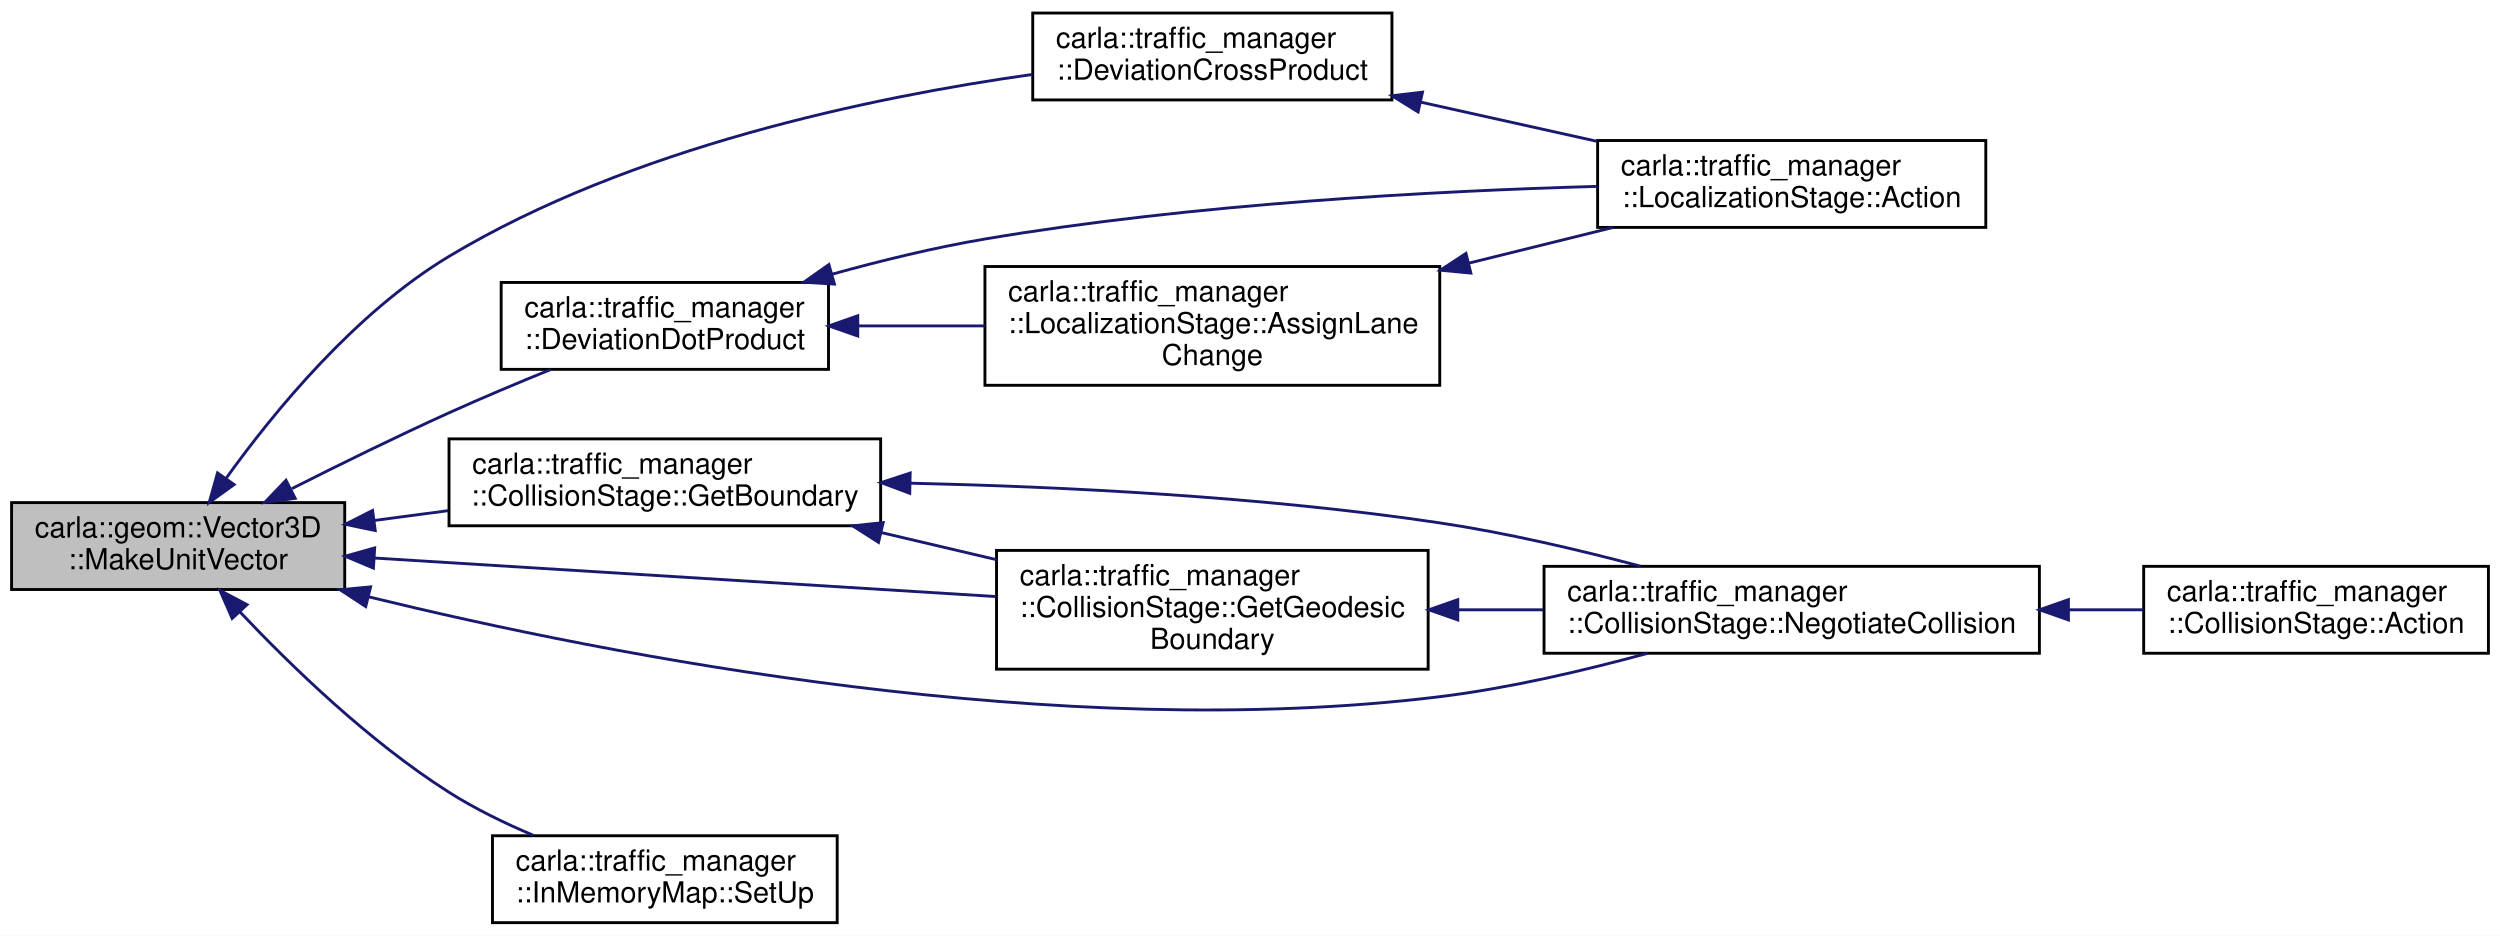
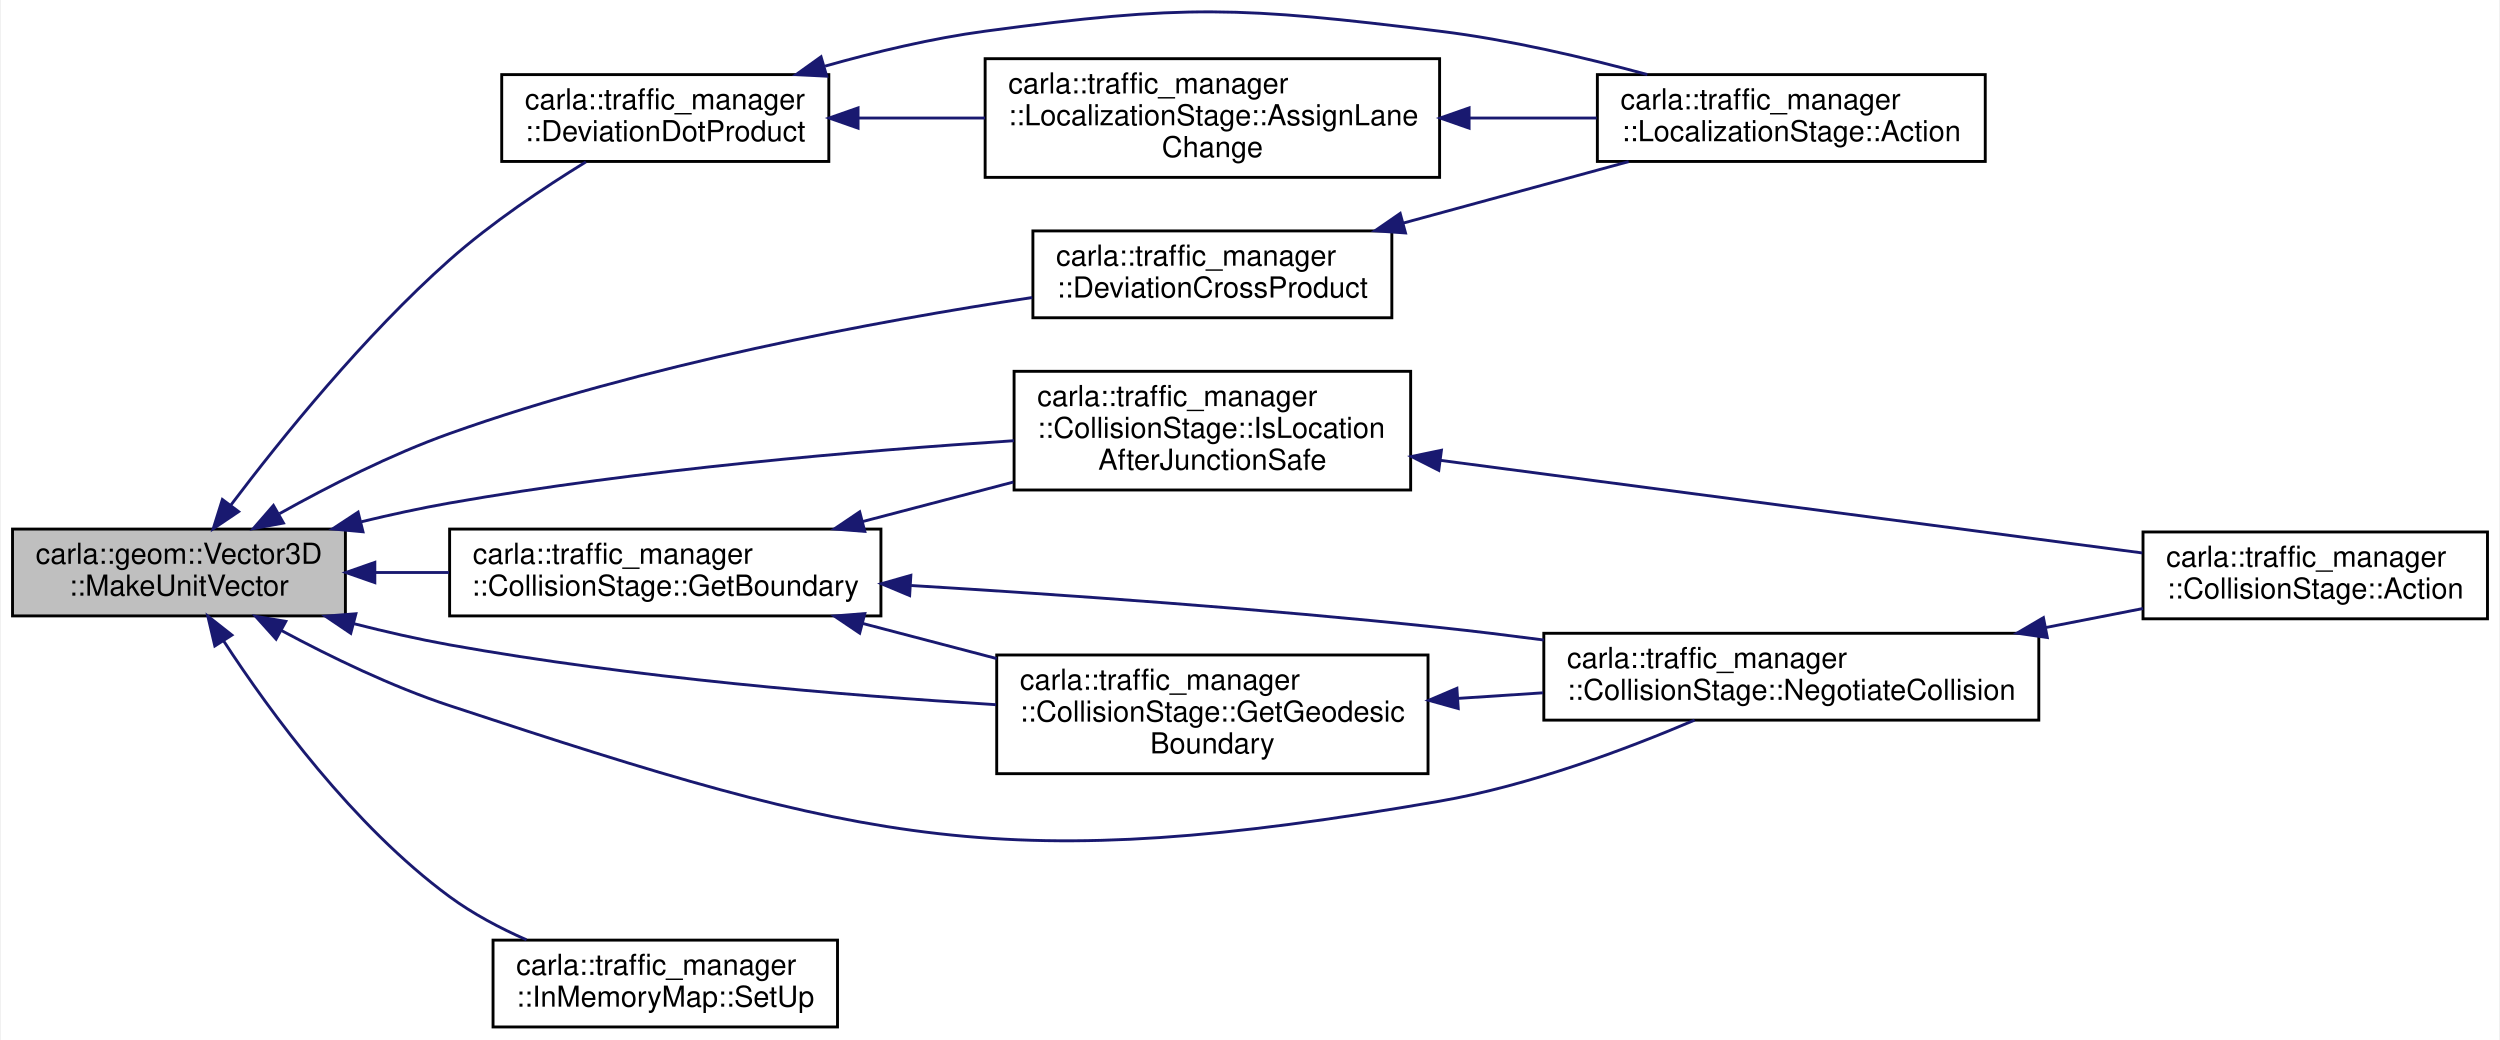
- <svg xmlns="http://www.w3.org/2000/svg" xmlns:xlink="http://www.w3.org/1999/xlink" width="863pt" height="323pt" viewBox="0.00 0.00 863.00 323.00">
-   <g id="graph0" class="graph" transform="scale(1 1) rotate(0) translate(4 319)">
-     <polygon fill="white" stroke="none" points="-4,4 -4,-319 859,-319 859,4 -4,4" />
+ <svg xmlns="http://www.w3.org/2000/svg" xmlns:xlink="http://www.w3.org/1999/xlink" width="863pt" height="359pt" viewBox="0.00 0.00 863.00 359.27">
+   <g id="graph0" class="graph" transform="scale(1 1) rotate(0) translate(4 355.274)">
+     <polygon fill="white" stroke="none" points="-4,4 -4,-355.274 859,-355.274 859,4 -4,4" />
    <g id="node1" class="node">
-       <polygon fill="#bfbfbf" stroke="black" points="0,-115.5 0,-145.5 115,-145.5 115,-115.5 0,-115.5" />
-       <text text-anchor="start" x="8" y="-133.5" font-family="Helvetica,sans-Serif" font-size="10.00">carla::geom::Vector3D</text>
-       <text text-anchor="middle" x="57.5" y="-122.5" font-family="Helvetica,sans-Serif" font-size="10.00">::MakeUnitVector</text>
+       <polygon fill="#bfbfbf" stroke="black" points="0,-142.5 0,-172.5 115,-172.5 115,-142.5 0,-142.5" />
+       <text text-anchor="start" x="8" y="-160.5" font-family="Helvetica,sans-Serif" font-size="10.00">carla::geom::Vector3D</text>
+       <text text-anchor="middle" x="57.5" y="-149.5" font-family="Helvetica,sans-Serif" font-size="10.00">::MakeUnitVector</text>
    </g>
    <g id="node2" class="node">
      <g id="a_node2">
        <a xlink:href="../../d0/db7/namespacecarla_1_1traffic__manager.html#a409fadc688ad51ccc955ea2f5ad31e32" target="_top" xlink:title="Returns the cross product (z component value) between the vehicle's heading vector and the vector alo...">
-           <polygon fill="white" stroke="black" points="352.5,-284.5 352.5,-314.5 476.5,-314.5 476.5,-284.5 352.5,-284.5" />
-           <text text-anchor="start" x="360.5" y="-302.5" font-family="Helvetica,sans-Serif" font-size="10.00">carla::traffic_manager</text>
-           <text text-anchor="middle" x="414.5" y="-291.5" font-family="Helvetica,sans-Serif" font-size="10.00">::DeviationCrossProduct</text>
+           <polygon fill="white" stroke="black" points="352.5,-245.5 352.5,-275.5 476.5,-275.5 476.5,-245.5 352.5,-245.5" />
+           <text text-anchor="start" x="360.5" y="-263.5" font-family="Helvetica,sans-Serif" font-size="10.00">carla::traffic_manager</text>
+           <text text-anchor="middle" x="414.5" y="-252.5" font-family="Helvetica,sans-Serif" font-size="10.00">::DeviationCrossProduct</text>
        </a>
      </g>
    </g>
    <g id="edge1" class="edge">
-       <path fill="none" stroke="midnightblue" d="M74.146,-154.014C90.61,-176.92 118.601,-211.049 151,-230.5 213.619,-268.095 296.641,-285.459 352.403,-293.309" />
-       <polygon fill="midnightblue" stroke="midnightblue" points="76.82,-151.73 68.216,-145.547 71.086,-155.746 76.82,-151.73" />
+       <path fill="none" stroke="midnightblue" d="M92.21,-177.82C109.319,-187.393 130.727,-198.269 151,-205.5 217.881,-229.354 298.231,-244.306 352.269,-252.496" />
+       <polygon fill="midnightblue" stroke="midnightblue" points="93.602,-174.585 83.182,-172.668 90.132,-180.665 93.602,-174.585" />
    </g>
    <g id="node4" class="node">
      <g id="a_node4">
        <a xlink:href="../../d0/db7/namespacecarla_1_1traffic__manager.html#aee5abdaff538f2ec9c30905ef79237b7" target="_top" xlink:title="Returns the dot product between the vehicle's heading vector and the vector along the direction to th...">
-           <polygon fill="white" stroke="black" points="169,-191.5 169,-221.5 282,-221.5 282,-191.5 169,-191.5" />
-           <text text-anchor="start" x="177" y="-209.5" font-family="Helvetica,sans-Serif" font-size="10.00">carla::traffic_manager</text>
-           <text text-anchor="middle" x="225.5" y="-198.5" font-family="Helvetica,sans-Serif" font-size="10.00">::DeviationDotProduct</text>
+           <polygon fill="white" stroke="black" points="169,-299.5 169,-329.5 282,-329.5 282,-299.5 169,-299.5" />
+           <text text-anchor="start" x="177" y="-317.5" font-family="Helvetica,sans-Serif" font-size="10.00">carla::traffic_manager</text>
+           <text text-anchor="middle" x="225.5" y="-306.5" font-family="Helvetica,sans-Serif" font-size="10.00">::DeviationDotProduct</text>
        </a>
      </g>
    </g>
    <g id="edge3" class="edge">
-       <path fill="none" stroke="midnightblue" d="M96.745,-150.313C113.293,-158.678 132.966,-168.349 151,-176.5 162.303,-181.609 174.743,-186.833 186.124,-191.461" />
-       <polygon fill="midnightblue" stroke="midnightblue" points="97.898,-146.973 87.398,-145.559 94.725,-153.212 97.898,-146.973" />
+       <path fill="none" stroke="midnightblue" d="M75.425,-180.787C92.839,-203.835 121.514,-239.362 151,-265.5 165.46,-278.318 183.491,-290.389 198.075,-299.342" />
+       <polygon fill="midnightblue" stroke="midnightblue" points="78.11,-178.532 69.325,-172.61 72.499,-182.718 78.11,-178.532" />
    </g>
    <g id="node6" class="node">
      <g id="a_node6">
        <a xlink:href="../../d1/d26/classcarla_1_1traffic__manager_1_1CollisionStage.html#ada159b05b5b04274b008c62d2598a3a4" target="_top" xlink:title="Returns the bounding box corners of the vehicle passed to the method. ">
-           <polygon fill="white" stroke="black" points="151,-137.5 151,-167.5 300,-167.5 300,-137.5 151,-137.5" />
-           <text text-anchor="start" x="159" y="-155.5" font-family="Helvetica,sans-Serif" font-size="10.00">carla::traffic_manager</text>
-           <text text-anchor="middle" x="225.5" y="-144.5" font-family="Helvetica,sans-Serif" font-size="10.00">::CollisionStage::GetBoundary</text>
+           <polygon fill="white" stroke="black" points="151,-142.5 151,-172.5 300,-172.5 300,-142.5 151,-142.5" />
+           <text text-anchor="start" x="159" y="-160.5" font-family="Helvetica,sans-Serif" font-size="10.00">carla::traffic_manager</text>
+           <text text-anchor="middle" x="225.5" y="-149.5" font-family="Helvetica,sans-Serif" font-size="10.00">::CollisionStage::GetBoundary</text>
        </a>
      </g>
    </g>
    <g id="edge7" class="edge">
-       <path fill="none" stroke="midnightblue" d="M125.263,-139.348C133.657,-140.461 142.281,-141.604 150.774,-142.729" />
-       <polygon fill="midnightblue" stroke="midnightblue" points="125.537,-135.854 115.163,-138.01 124.617,-142.793 125.537,-135.854" />
+       <path fill="none" stroke="midnightblue" d="M125.263,-157.5C133.657,-157.5 142.281,-157.5 150.774,-157.5" />
+       <polygon fill="midnightblue" stroke="midnightblue" points="125.164,-154 115.163,-157.5 125.163,-161 125.164,-154" />
    </g>
    <g id="node7" class="node">
      <g id="a_node7">
        <a xlink:href="../../d1/d26/classcarla_1_1traffic__manager_1_1CollisionStage.html#a496e2ddc0fedbe61fc7b15238c88c5fb" target="_top" xlink:title="The method returns true if ego_vehicle should stop and wait for other_vehicle to pass. ">
-           <polygon fill="white" stroke="black" points="529,-93.5 529,-123.5 700,-123.5 700,-93.5 529,-93.5" />
-           <text text-anchor="start" x="537" y="-111.5" font-family="Helvetica,sans-Serif" font-size="10.00">carla::traffic_manager</text>
-           <text text-anchor="middle" x="614.5" y="-100.5" font-family="Helvetica,sans-Serif" font-size="10.00">::CollisionStage::NegotiateCollision</text>
+           <polygon fill="white" stroke="black" points="529,-106.5 529,-136.5 700,-136.5 700,-106.5 529,-106.5" />
+           <text text-anchor="start" x="537" y="-124.5" font-family="Helvetica,sans-Serif" font-size="10.00">carla::traffic_manager</text>
+           <text text-anchor="middle" x="614.5" y="-113.5" font-family="Helvetica,sans-Serif" font-size="10.00">::CollisionStage::NegotiateCollision</text>
        </a>
      </g>
    </g>
-     <g id="edge13" class="edge">
-       <path fill="none" stroke="midnightblue" d="M123.138,-112.999C208.028,-92.253 361.71,-62.403 493,-78.5 516.966,-81.439 543.027,-87.548 564.761,-93.491" />
-       <polygon fill="midnightblue" stroke="midnightblue" points="122.248,-109.613 113.384,-115.416 123.933,-116.408 122.248,-109.613" />
+     <g id="edge16" class="edge">
+       <path fill="none" stroke="midnightblue" d="M92.952,-137.429C109.94,-128.304 131.027,-118.097 151,-111.5 296.002,-63.608 342.531,-52.457 493,-78.5 523.86,-83.841 557.281,-96.343 581.08,-106.498" />
+       <polygon fill="midnightblue" stroke="midnightblue" points="91.053,-134.478 83.969,-142.357 94.42,-140.616 91.053,-134.478" />
    </g>
    <g id="node9" class="node">
      <g id="a_node9">
        <a xlink:href="../../d1/d26/classcarla_1_1traffic__manager_1_1CollisionStage.html#ad743dd39eae0f7dd6173d268a01dcdd6" target="_top" xlink:title="Returns the extrapolated bounding box of the vehicle along its trajectory. ">
          <polygon fill="white" stroke="black" points="340,-88 340,-129 489,-129 489,-88 340,-88" />
          <text text-anchor="start" x="348" y="-117" font-family="Helvetica,sans-Serif" font-size="10.00">carla::traffic_manager</text>
          <text text-anchor="start" x="348" y="-106" font-family="Helvetica,sans-Serif" font-size="10.00">::CollisionStage::GetGeodesic</text>
          <text text-anchor="middle" x="414.5" y="-95" font-family="Helvetica,sans-Serif" font-size="10.00">Boundary</text>
        </a>
      </g>
    </g>
-     <g id="edge12" class="edge">
-       <path fill="none" stroke="midnightblue" d="M125.445,-126.351C186.542,-122.565 276.677,-116.979 339.805,-113.067" />
-       <polygon fill="midnightblue" stroke="midnightblue" points="124.908,-122.878 115.143,-126.99 125.341,-129.864 124.908,-122.878" />
+     <g id="edge14" class="edge">
+       <path fill="none" stroke="midnightblue" d="M117.945,-139.813C128.865,-137.028 140.219,-134.435 151,-132.5 214.173,-121.163 286.915,-115.045 339.779,-111.829" />
+       <polygon fill="midnightblue" stroke="midnightblue" points="116.848,-136.483 108.068,-142.412 118.629,-143.252 116.848,-136.483" />
    </g>
    <g id="node10" class="node">
      <g id="a_node10">
+         <a xlink:href="../../d1/d26/classcarla_1_1traffic__manager_1_1CollisionStage.html#a3885f2335a0f9b2ffa1afc87995ea671" target="_top" xlink:title="At intersections, used to see if there is space after the junction. ">
+           <polygon fill="white" stroke="black" points="346,-186 346,-227 483,-227 483,-186 346,-186" />
+           <text text-anchor="start" x="354" y="-215" font-family="Helvetica,sans-Serif" font-size="10.00">carla::traffic_manager</text>
+           <text text-anchor="start" x="354" y="-204" font-family="Helvetica,sans-Serif" font-size="10.00">::CollisionStage::IsLocation</text>
+           <text text-anchor="middle" x="414.5" y="-193" font-family="Helvetica,sans-Serif" font-size="10.00">AfterJunctionSafe</text>
+         </a>
+       </g>
+     </g>
+     <g id="edge15" class="edge">
+       <path fill="none" stroke="midnightblue" d="M120.523,-175.035C130.65,-177.481 141.074,-179.751 151,-181.5 216.711,-193.078 292.686,-199.576 345.939,-203.026" />
+       <polygon fill="midnightblue" stroke="midnightblue" points="121.075,-171.565 110.525,-172.543 119.382,-178.358 121.075,-171.565" />
+     </g>
+     <g id="node11" class="node">
+       <g id="a_node11">
        <a xlink:href="../../da/d07/classcarla_1_1traffic__manager_1_1InMemoryMap.html#a7217fb548cea753e9040417ec7327e36" target="_top" xlink:title="This method constructs the local map with a resolution of sampling_resolution. ">
          <polygon fill="white" stroke="black" points="166,-0.5 166,-30.5 285,-30.5 285,-0.5 166,-0.5" />
          <text text-anchor="start" x="174" y="-18.5" font-family="Helvetica,sans-Serif" font-size="10.00">carla::traffic_manager</text>
          <text text-anchor="middle" x="225.5" y="-7.5" font-family="Helvetica,sans-Serif" font-size="10.00">::InMemoryMap::SetUp</text>
        </a>
      </g>
    </g>
-     <g id="edge14" class="edge">
-       <path fill="none" stroke="midnightblue" d="M78.868,-107.723C96.501,-89.065 123.445,-62.982 151,-45.5 159.961,-39.815 170.181,-34.836 180.092,-30.652" />
-       <polygon fill="midnightblue" stroke="midnightblue" points="76.147,-105.509 71.906,-115.218 81.276,-110.273 76.147,-105.509" />
+     <g id="edge17" class="edge">
+       <path fill="none" stroke="midnightblue" d="M72.88,-133.937C89.132,-109.014 117.704,-69.981 151,-45.5 158.995,-39.622 168.307,-34.677 177.562,-30.605" />
+       <polygon fill="midnightblue" stroke="midnightblue" points="69.891,-132.115 67.463,-142.428 75.792,-135.88 69.891,-132.115" />
    </g>
    <g id="node3" class="node">
      <g id="a_node3">
        <a xlink:href="../../d6/da2/classcarla_1_1traffic__manager_1_1LocalizationStage.html#a5d4109a46221cba4fe8d2f852f277205" target="_top" xlink:title="Implement this method with logic to process data inside the stage. ">
-           <polygon fill="white" stroke="black" points="547.5,-240.5 547.5,-270.5 681.5,-270.5 681.5,-240.5 547.5,-240.5" />
-           <text text-anchor="start" x="555.5" y="-258.5" font-family="Helvetica,sans-Serif" font-size="10.00">carla::traffic_manager</text>
-           <text text-anchor="middle" x="614.5" y="-247.5" font-family="Helvetica,sans-Serif" font-size="10.00">::LocalizationStage::Action</text>
+           <polygon fill="white" stroke="black" points="547.5,-299.5 547.5,-329.5 681.5,-329.5 681.5,-299.5 547.5,-299.5" />
+           <text text-anchor="start" x="555.5" y="-317.5" font-family="Helvetica,sans-Serif" font-size="10.00">carla::traffic_manager</text>
+           <text text-anchor="middle" x="614.5" y="-306.5" font-family="Helvetica,sans-Serif" font-size="10.00">::LocalizationStage::Action</text>
        </a>
      </g>
    </g>
    <g id="edge2" class="edge">
-       <path fill="none" stroke="midnightblue" d="M486.402,-283.744C506.205,-279.343 527.644,-274.579 547.172,-270.24" />
-       <polygon fill="midnightblue" stroke="midnightblue" points="485.525,-280.353 476.522,-285.94 487.043,-287.187 485.525,-280.353" />
+       <path fill="none" stroke="midnightblue" d="M480.481,-278.222C505.646,-285.085 534.15,-292.859 558.299,-299.445" />
+       <polygon fill="midnightblue" stroke="midnightblue" points="481.223,-274.797 470.654,-275.542 479.381,-281.55 481.223,-274.797" />
    </g>
    <g id="edge4" class="edge">
-       <path fill="none" stroke="midnightblue" d="M283.165,-224.331C300.014,-229.004 318.617,-233.554 336,-236.5 407.654,-248.644 490.967,-253.076 547.466,-254.667" />
-       <polygon fill="midnightblue" stroke="midnightblue" points="284.046,-220.943 273.47,-221.577 282.133,-227.676 284.046,-220.943" />
+       <path fill="none" stroke="midnightblue" d="M280.701,-332.428C298.153,-337.367 317.71,-342.04 336,-344.5 405.155,-353.802 423.741,-352.992 493,-344.5 516.966,-341.561 543.027,-335.452 564.761,-329.509" />
+       <polygon fill="midnightblue" stroke="midnightblue" points="281.274,-328.949 270.694,-329.504 279.311,-335.668 281.274,-328.949" />
    </g>
    <g id="node5" class="node">
      <g id="a_node5">
        <a xlink:href="../../d6/da2/classcarla_1_1traffic__manager_1_1LocalizationStage.html#acc585aa83ca9505e244f140cdb7a7fae" target="_top" xlink:title="Method to determine lane change and obtain target lane waypoint. ">
-           <polygon fill="white" stroke="black" points="336,-186 336,-227 493,-227 493,-186 336,-186" />
-           <text text-anchor="start" x="344" y="-215" font-family="Helvetica,sans-Serif" font-size="10.00">carla::traffic_manager</text>
-           <text text-anchor="start" x="344" y="-204" font-family="Helvetica,sans-Serif" font-size="10.00">::LocalizationStage::AssignLane</text>
-           <text text-anchor="middle" x="414.5" y="-193" font-family="Helvetica,sans-Serif" font-size="10.00">Change</text>
+           <polygon fill="white" stroke="black" points="336,-294 336,-335 493,-335 493,-294 336,-294" />
+           <text text-anchor="start" x="344" y="-323" font-family="Helvetica,sans-Serif" font-size="10.00">carla::traffic_manager</text>
+           <text text-anchor="start" x="344" y="-312" font-family="Helvetica,sans-Serif" font-size="10.00">::LocalizationStage::AssignLane</text>
+           <text text-anchor="middle" x="414.5" y="-301" font-family="Helvetica,sans-Serif" font-size="10.00">Change</text>
        </a>
      </g>
    </g>
    <g id="edge5" class="edge">
-       <path fill="none" stroke="midnightblue" d="M292.211,-206.5C306.351,-206.5 321.424,-206.5 335.967,-206.5" />
-       <polygon fill="midnightblue" stroke="midnightblue" points="292.1,-203 282.1,-206.5 292.1,-210 292.1,-203" />
+       <path fill="none" stroke="midnightblue" d="M292.211,-314.5C306.351,-314.5 321.424,-314.5 335.967,-314.5" />
+       <polygon fill="midnightblue" stroke="midnightblue" points="292.1,-311 282.1,-314.5 292.1,-318 292.1,-311" />
    </g>
    <g id="edge6" class="edge">
-       <path fill="none" stroke="midnightblue" d="M503.027,-228.161C519.852,-232.325 537.126,-236.599 552.869,-240.495" />
-       <polygon fill="midnightblue" stroke="midnightblue" points="503.735,-224.73 493.187,-225.725 502.053,-231.525 503.735,-224.73" />
+       <path fill="none" stroke="midnightblue" d="M503.328,-314.5C518.078,-314.5 533.164,-314.5 547.252,-314.5" />
+       <polygon fill="midnightblue" stroke="midnightblue" points="503.187,-311 493.187,-314.5 503.187,-318 503.187,-311" />
    </g>
    <g id="edge8" class="edge">
-       <path fill="none" stroke="midnightblue" d="M310.428,-152.198C363.109,-150.995 432.32,-147.562 493,-138.5 516.028,-135.061 541.073,-129.184 562.334,-123.539" />
-       <polygon fill="midnightblue" stroke="midnightblue" points="310.046,-148.705 300.12,-152.409 310.19,-155.703 310.046,-148.705" />
+       <path fill="none" stroke="midnightblue" d="M310.427,-153.004C362.966,-149.821 432.027,-144.967 493,-138.5 504.66,-137.263 516.928,-135.764 528.993,-134.174" />
+       <polygon fill="midnightblue" stroke="midnightblue" points="309.92,-149.528 300.147,-153.618 310.338,-156.515 309.92,-149.528" />
    </g>
    <g id="edge10" class="edge">
-       <path fill="none" stroke="midnightblue" d="M300.209,-135.157C313.287,-132.079 326.907,-128.875 339.98,-125.799" />
-       <polygon fill="midnightblue" stroke="midnightblue" points="299.264,-131.783 290.332,-137.481 300.868,-138.597 299.264,-131.783" />
+       <path fill="none" stroke="midnightblue" d="M293.606,-139.916C308.657,-135.972 324.701,-131.768 339.997,-127.76" />
+       <polygon fill="midnightblue" stroke="midnightblue" points="292.663,-136.545 283.877,-142.465 294.438,-143.316 292.663,-136.545" />
+     </g>
+     <g id="edge12" class="edge">
+       <path fill="none" stroke="midnightblue" d="M293.676,-175.102C310.597,-179.536 328.771,-184.298 345.721,-188.74" />
+       <polygon fill="midnightblue" stroke="midnightblue" points="294.438,-171.684 283.877,-172.535 292.663,-178.455 294.438,-171.684" />
    </g>
    <g id="node8" class="node">
      <g id="a_node8">
        <a xlink:href="../../d1/d26/classcarla_1_1traffic__manager_1_1CollisionStage.html#a879ddb5b8d339cfd25cf6bee0c661ae9" target="_top" xlink:title="Implement this method with logic to process data inside the stage. ">
-           <polygon fill="white" stroke="black" points="736,-93.5 736,-123.5 855,-123.5 855,-93.5 736,-93.5" />
-           <text text-anchor="start" x="744" y="-111.5" font-family="Helvetica,sans-Serif" font-size="10.00">carla::traffic_manager</text>
-           <text text-anchor="middle" x="795.5" y="-100.5" font-family="Helvetica,sans-Serif" font-size="10.00">::CollisionStage::Action</text>
+           <polygon fill="white" stroke="black" points="736,-141.5 736,-171.5 855,-171.5 855,-141.5 736,-141.5" />
+           <text text-anchor="start" x="744" y="-159.5" font-family="Helvetica,sans-Serif" font-size="10.00">carla::traffic_manager</text>
+           <text text-anchor="middle" x="795.5" y="-148.5" font-family="Helvetica,sans-Serif" font-size="10.00">::CollisionStage::Action</text>
        </a>
      </g>
    </g>
    <g id="edge9" class="edge">
-       <path fill="none" stroke="midnightblue" d="M710.264,-108.5C718.981,-108.5 727.631,-108.5 735.882,-108.5" />
-       <polygon fill="midnightblue" stroke="midnightblue" points="710.02,-105 700.02,-108.5 710.02,-112 710.02,-105" />
+       <path fill="none" stroke="midnightblue" d="M702.421,-138.496C713.803,-140.721 725.241,-142.958 735.997,-145.061" />
+       <polygon fill="midnightblue" stroke="midnightblue" points="702.937,-135.03 692.451,-136.546 701.593,-141.9 702.937,-135.03" />
    </g>
    <g id="edge11" class="edge">
-       <path fill="none" stroke="midnightblue" d="M499.283,-108.5C509.017,-108.5 518.952,-108.5 528.7,-108.5" />
-       <polygon fill="midnightblue" stroke="midnightblue" points="499.228,-105 489.228,-108.5 499.228,-112 499.228,-105" />
+       <path fill="none" stroke="midnightblue" d="M499.283,-114.001C509.017,-114.64 518.952,-115.292 528.7,-115.932" />
+       <polygon fill="midnightblue" stroke="midnightblue" points="499.436,-110.503 489.228,-113.341 498.977,-117.488 499.436,-110.503" />
+     </g>
+     <g id="edge13" class="edge">
+       <path fill="none" stroke="midnightblue" d="M493.179,-196.252C565.123,-186.761 670.546,-172.853 735.725,-164.254" />
+       <polygon fill="midnightblue" stroke="midnightblue" points="492.714,-192.783 483.258,-197.561 493.63,-199.723 492.714,-192.783" />
    </g>
  </g>
</svg>
